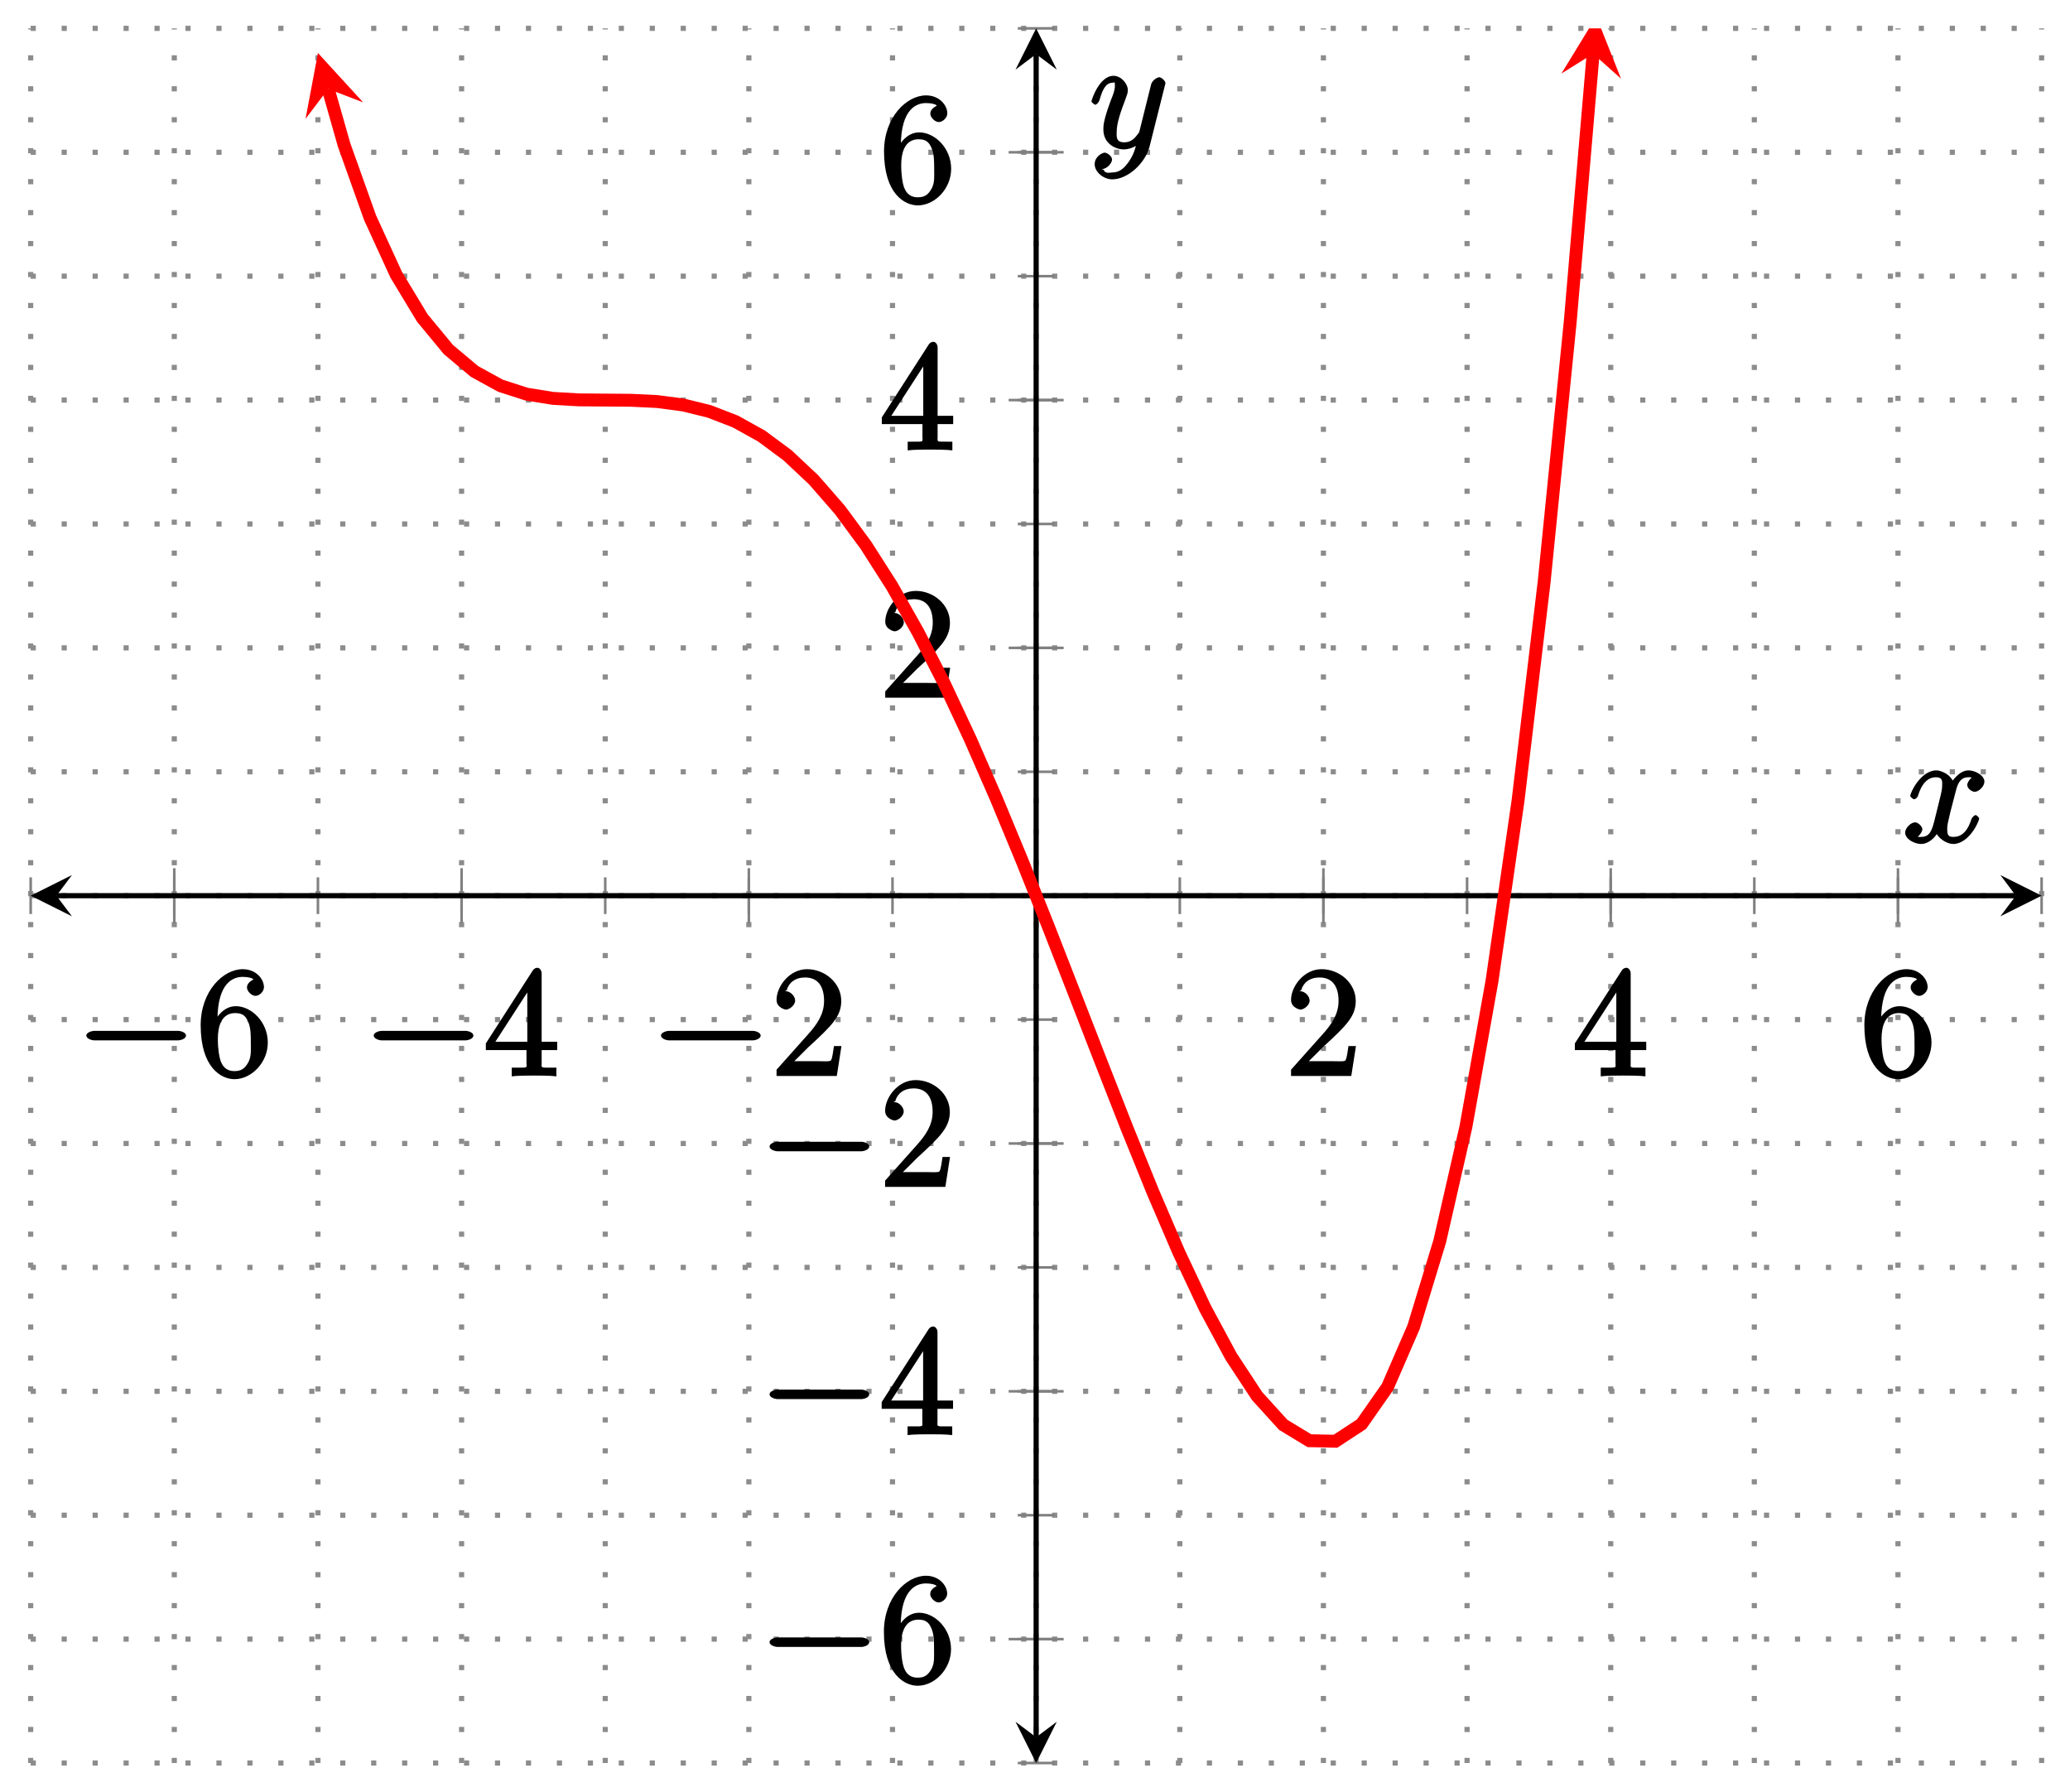
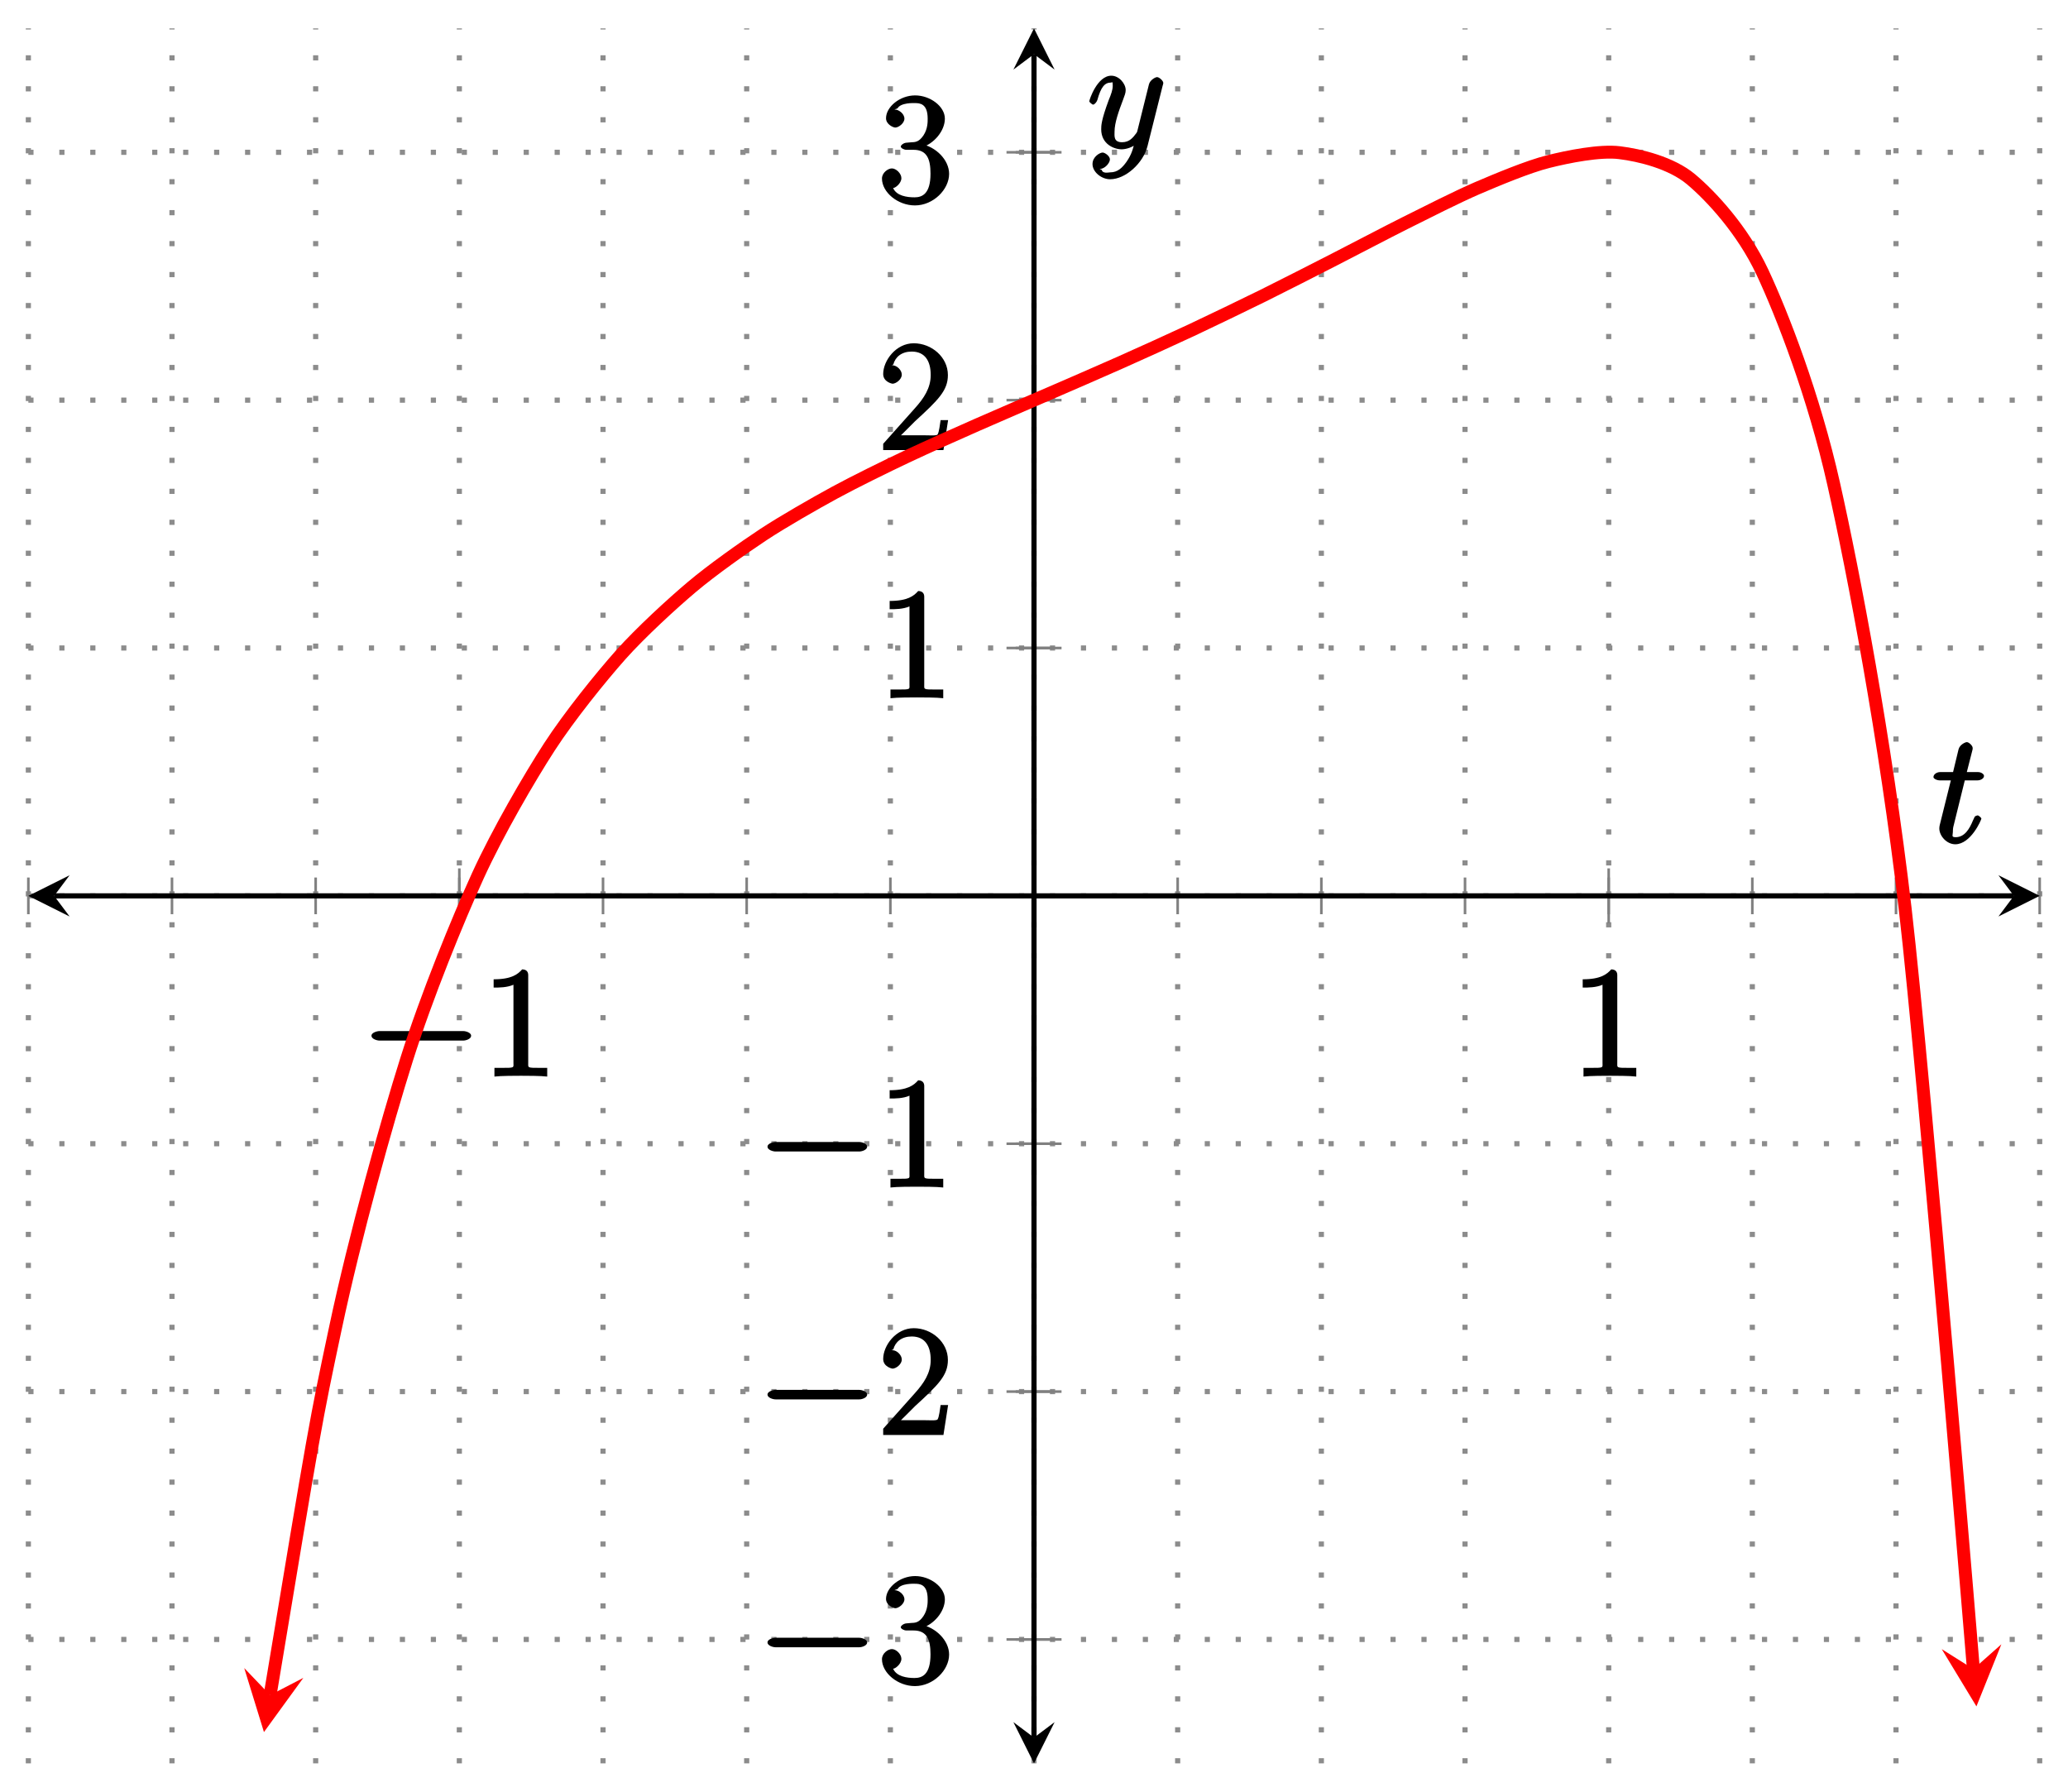
- <svg xmlns="http://www.w3.org/2000/svg" xmlns:xlink="http://www.w3.org/1999/xlink" width="159.97pt" height="138.42pt" viewBox="0 0 159.97 138.42" version="1.1">
+ <svg xmlns="http://www.w3.org/2000/svg" xmlns:xlink="http://www.w3.org/1999/xlink" width="159.79pt" height="138.42pt" viewBox="0 0 159.79 138.42" version="1.1">
  <defs>
    <g>
      <symbol overflow="visible" id="glyph0-0">
        <path style="stroke:none;" d="" />
      </symbol>
      <symbol overflow="visible" id="glyph0-1">
        <path style="stroke:none;" d="M 7.875 -2.75 C 8.078 -2.75 8.484 -2.875 8.484 -3.125 C 8.484 -3.359 8.078 -3.484 7.875 -3.484 L 1.406 -3.484 C 1.203 -3.484 0.781 -3.359 0.781 -3.125 C 0.781 -2.875 1.203 -2.75 1.406 -2.75 Z M 7.875 -2.75 " />
      </symbol>
      <symbol overflow="visible" id="glyph1-0">
        <path style="stroke:none;" d="" />
      </symbol>
      <symbol overflow="visible" id="glyph1-1">
-         <path style="stroke:none;" d="M 1.625 -4.297 C 1.625 -7.328 2.938 -7.656 3.578 -7.656 C 4.016 -7.656 4.328 -7.562 4.391 -7.469 C 4.531 -7.469 3.906 -7.312 3.906 -6.828 C 3.906 -6.562 4.25 -6.188 4.562 -6.188 C 4.859 -6.188 5.219 -6.516 5.219 -6.859 C 5.219 -7.484 4.609 -8.25 3.578 -8.25 C 2.062 -8.25 0.328 -6.547 0.328 -3.922 C 0.328 -0.641 1.922 0.25 2.938 0.25 C 4.25 0.25 5.516 -1.031 5.516 -2.578 C 5.516 -4.172 4.25 -5.391 3.047 -5.391 C 1.984 -5.391 1.422 -4.312 1.297 -3.984 L 1.625 -3.984 Z M 2.938 -0.375 C 2.188 -0.375 1.984 -0.891 1.875 -1.141 C 1.766 -1.453 1.656 -2.031 1.656 -2.875 C 1.656 -3.812 1.922 -4.859 3 -4.859 C 3.656 -4.859 3.844 -4.547 4.016 -4.141 C 4.203 -3.703 4.203 -3.109 4.203 -2.594 C 4.203 -1.984 4.25 -1.547 4.031 -1.094 C 3.734 -0.531 3.422 -0.375 2.938 -0.375 Z M 2.938 -0.375 " />
+         <path style="stroke:none;" d="M 3.594 -7.812 C 3.594 -8.078 3.438 -8.25 3.125 -8.25 C 2.797 -7.875 2.312 -7.484 0.922 -7.484 L 0.922 -6.844 C 1.359 -6.844 1.953 -6.844 2.453 -7.062 L 2.453 -1.062 C 2.453 -0.641 2.578 -0.641 1.531 -0.641 L 0.984 -0.641 L 0.984 0.031 C 1.484 -0.031 2.641 -0.031 3.031 -0.031 C 3.438 -0.031 4.578 -0.031 5.062 0.031 L 5.062 -0.641 L 4.531 -0.641 C 3.484 -0.641 3.594 -0.641 3.594 -1.062 Z M 3.594 -7.812 " />
      </symbol>
      <symbol overflow="visible" id="glyph1-2">
-         <path style="stroke:none;" d="M 4.469 -7.922 C 4.469 -8.156 4.312 -8.359 4.141 -8.359 C 4.047 -8.359 3.891 -8.312 3.797 -8.172 L 0.156 -2.516 L 0.156 -2 L 3.297 -2 L 3.297 -1.047 C 3.297 -0.609 3.438 -0.641 2.562 -0.641 L 2.156 -0.641 L 2.156 0.031 C 2.609 -0.031 3.547 -0.031 3.891 -0.031 C 4.219 -0.031 5.172 -0.031 5.609 0.031 L 5.609 -0.641 L 5.219 -0.641 C 4.344 -0.641 4.469 -0.609 4.469 -1.047 L 4.469 -2 L 5.672 -2 L 5.672 -2.641 L 4.469 -2.641 Z M 3.359 -7 L 3.359 -2.641 L 0.891 -2.641 L 3.641 -6.891 Z M 3.359 -7 " />
+         <path style="stroke:none;" d="M 2.203 -4.594 C 2 -4.578 1.781 -4.406 1.781 -4.297 C 1.781 -4.188 2.016 -4.047 2.219 -4.047 L 2.766 -4.047 C 3.797 -4.047 4.078 -3.344 4.078 -2.203 C 4.078 -0.641 3.438 -0.375 2.844 -0.375 C 2.266 -0.375 1.453 -0.484 1.188 -1.094 C 1.328 -1.078 1.828 -1.438 1.828 -1.859 C 1.828 -2.219 1.422 -2.609 1.094 -2.609 C 0.797 -2.609 0.328 -2.281 0.328 -1.828 C 0.328 -0.766 1.547 0.25 2.875 0.25 C 4.297 0.25 5.516 -0.984 5.516 -2.188 C 5.516 -3.281 4.469 -4.297 3.328 -4.5 L 3.328 -4.203 C 4.359 -4.5 5.188 -5.516 5.188 -6.453 C 5.188 -7.406 4.047 -8.25 2.891 -8.25 C 1.703 -8.25 0.641 -7.359 0.641 -6.484 C 0.641 -6.016 1.188 -5.766 1.359 -5.766 C 1.609 -5.766 2.062 -6.094 2.062 -6.453 C 2.062 -6.844 1.609 -7.156 1.344 -7.156 C 1.281 -7.156 1.25 -7.156 1.531 -7.25 C 1.781 -7.703 2.797 -7.656 2.859 -7.656 C 3.25 -7.656 3.859 -7.625 3.859 -6.453 C 3.859 -6.234 3.875 -5.672 3.531 -5.156 C 3.172 -4.625 2.875 -4.641 2.562 -4.625 Z M 2.203 -4.594 " />
      </symbol>
      <symbol overflow="visible" id="glyph1-3">
        <path style="stroke:none;" d="M 5.266 -2.312 L 4.859 -2.312 C 4.797 -1.953 4.75 -1.406 4.625 -1.203 C 4.547 -1.094 3.984 -1.141 3.625 -1.141 L 1.406 -1.141 L 1.516 -0.891 C 1.844 -1.156 2.562 -1.922 2.875 -2.219 C 4.703 -3.891 5.422 -4.609 5.422 -5.797 C 5.422 -7.172 4.172 -8.25 2.781 -8.25 C 1.406 -8.25 0.422 -6.906 0.422 -5.875 C 0.422 -5.266 1.109 -5.125 1.141 -5.125 C 1.406 -5.125 1.859 -5.453 1.859 -5.828 C 1.859 -6.172 1.484 -6.547 1.141 -6.547 C 1.047 -6.547 1.016 -6.547 1.203 -6.609 C 1.359 -7.203 1.859 -7.609 2.625 -7.609 C 3.641 -7.609 4.094 -6.891 4.094 -5.797 C 4.094 -4.781 3.562 -4 2.875 -3.234 L 0.422 -0.484 L 0.422 0 L 5.078 0 L 5.438 -2.312 Z M 5.266 -2.312 " />
      </symbol>
      <symbol overflow="visible" id="glyph2-0">
        <path style="stroke:none;" d="" />
      </symbol>
      <symbol overflow="visible" id="glyph2-1">
-         <path style="stroke:none;" d="M 5.672 -5.172 C 5.281 -5.109 4.969 -4.656 4.969 -4.438 C 4.969 -4.141 5.359 -3.906 5.531 -3.906 C 5.891 -3.906 6.297 -4.359 6.297 -4.688 C 6.297 -5.188 5.562 -5.562 5.062 -5.562 C 4.344 -5.562 3.766 -4.703 3.656 -4.469 L 3.984 -4.469 C 3.703 -5.359 2.812 -5.562 2.594 -5.562 C 1.375 -5.562 0.562 -3.844 0.562 -3.578 C 0.562 -3.531 0.781 -3.328 0.859 -3.328 C 0.953 -3.328 1.094 -3.438 1.156 -3.578 C 1.562 -4.922 2.219 -5.031 2.562 -5.031 C 3.094 -5.031 3.031 -4.672 3.031 -4.391 C 3.031 -4.125 2.969 -3.844 2.828 -3.281 L 2.422 -1.641 C 2.234 -0.922 2.062 -0.422 1.422 -0.422 C 1.359 -0.422 1.172 -0.375 0.922 -0.531 L 0.812 -0.281 C 1.25 -0.359 1.5 -0.859 1.5 -1 C 1.5 -1.25 1.156 -1.547 0.938 -1.547 C 0.641 -1.547 0.172 -1.141 0.172 -0.75 C 0.172 -0.25 0.891 0.125 1.406 0.125 C 1.984 0.125 2.5 -0.375 2.75 -0.859 L 2.469 -0.969 C 2.672 -0.266 3.438 0.125 3.875 0.125 C 5.094 0.125 5.891 -1.594 5.891 -1.859 C 5.891 -1.906 5.688 -2.109 5.625 -2.109 C 5.516 -2.109 5.328 -1.906 5.297 -1.812 C 4.969 -0.75 4.453 -0.422 3.906 -0.422 C 3.484 -0.422 3.422 -0.578 3.422 -1.062 C 3.422 -1.328 3.469 -1.516 3.656 -2.312 L 4.078 -3.938 C 4.25 -4.656 4.5 -5.031 5.062 -5.031 C 5.078 -5.031 5.297 -5.062 5.547 -4.906 Z M 5.672 -5.172 " />
+         <path style="stroke:none;" d="M 2.406 -4.812 L 3.5 -4.812 C 3.734 -4.812 4 -4.953 4 -5.156 C 4 -5.297 3.781 -5.453 3.531 -5.453 L 2.672 -5.453 L 3.078 -7.047 C 3.125 -7.203 3.125 -7.234 3.125 -7.312 C 3.125 -7.5 2.828 -7.766 2.672 -7.766 C 2.562 -7.766 2.125 -7.578 2.031 -7.203 L 1.609 -5.453 L 0.609 -5.453 C 0.375 -5.453 0.094 -5.297 0.094 -5.062 C 0.094 -4.953 0.344 -4.812 0.578 -4.812 L 1.438 -4.812 L 0.688 -1.797 C 0.578 -1.375 0.547 -1.25 0.547 -1.094 C 0.547 -0.531 1.109 0.125 1.781 0.125 C 2.984 0.125 3.797 -1.766 3.797 -1.859 C 3.797 -1.922 3.578 -2.109 3.516 -2.109 C 3.484 -2.109 3.328 -2.062 3.297 -2.016 C 3.281 -2.016 3.234 -1.891 3.141 -1.703 C 2.891 -1.094 2.516 -0.422 1.812 -0.422 C 1.453 -0.422 1.594 -0.562 1.594 -0.828 C 1.594 -0.844 1.594 -1.062 1.625 -1.203 L 2.516 -4.812 Z M 2.406 -4.812 " />
      </symbol>
      <symbol overflow="visible" id="glyph2-2">
        <path style="stroke:none;" d="M 3.031 1.094 C 2.703 1.547 2.359 1.906 1.766 1.906 C 1.625 1.906 1.203 2.031 1.109 1.703 C 0.906 1.641 0.969 1.641 0.984 1.641 C 1.344 1.641 1.75 1.188 1.75 0.906 C 1.75 0.641 1.359 0.375 1.188 0.375 C 0.984 0.375 0.406 0.688 0.406 1.266 C 0.406 1.875 1.094 2.438 1.766 2.438 C 2.969 2.438 4.328 1.188 4.656 -0.125 L 5.828 -4.797 C 5.844 -4.859 5.875 -4.922 5.875 -5 C 5.875 -5.172 5.562 -5.453 5.391 -5.453 C 5.281 -5.453 4.859 -5.25 4.766 -4.891 L 3.891 -1.375 C 3.828 -1.156 3.875 -1.25 3.781 -1.109 C 3.531 -0.781 3.266 -0.422 2.688 -0.422 C 2.016 -0.422 2.109 -0.922 2.109 -1.25 C 2.109 -1.922 2.438 -2.844 2.766 -3.703 C 2.891 -4.047 2.969 -4.219 2.969 -4.453 C 2.969 -4.953 2.453 -5.562 1.859 -5.562 C 0.766 -5.562 0.156 -3.688 0.156 -3.578 C 0.156 -3.531 0.375 -3.328 0.453 -3.328 C 0.562 -3.328 0.734 -3.531 0.781 -3.688 C 1.062 -4.703 1.359 -5.031 1.828 -5.031 C 1.938 -5.031 1.969 -5.172 1.969 -4.781 C 1.969 -4.469 1.844 -4.125 1.656 -3.672 C 1.078 -2.109 1.078 -1.703 1.078 -1.422 C 1.078 -0.281 2.062 0.125 2.656 0.125 C 3 0.125 3.531 -0.031 3.844 -0.344 L 3.688 -0.516 C 3.516 0.141 3.438 0.5 3.031 1.094 Z M 3.031 1.094 " />
      </symbol>
    </g>
    <clipPath id="clip1">
-       <path d="M 11 2.191 L 138 2.191 L 138 126 L 11 126 Z M 11 2.191 " />
-     </clipPath>
-     <clipPath id="clip2">
-       <path d="M 120 2.191 L 126 2.191 L 126 7 L 120 7 Z M 120 2.191 " />
+       <path d="M 6 2.191 L 157.602 2.191 L 157.602 136.23 L 6 136.23 Z M 6 2.191 " />
    </clipPath>
  </defs>
  <g id="surface1">
-     <path style="fill:none;stroke-width:0.399;stroke-linecap:butt;stroke-linejoin:miter;stroke:rgb(54.999%,54.999%,54.999%);stroke-opacity:1;stroke-dasharray:0.399,1.993;stroke-miterlimit:10;" d="M 0.001 -0 L 0.001 134.039 M 11.099 -0 L 11.099 134.039 M 22.2 -0 L 22.2 134.039 M 33.302 -0 L 33.302 134.039 M 44.403 -0 L 44.403 134.039 M 55.501 -0 L 55.501 134.039 M 66.603 -0 L 66.603 134.039 M 77.704 -0 L 77.704 134.039 M 88.806 -0 L 88.806 134.039 M 99.903 -0 L 99.903 134.039 M 111.005 -0 L 111.005 134.039 M 122.107 -0 L 122.107 134.039 M 133.204 -0 L 133.204 134.039 M 144.306 -0 L 144.306 134.039 M 155.407 -0 L 155.407 134.039 " transform="matrix(1,0,0,-1,2.37,136.23)" />
-     <path style="fill:none;stroke-width:0.399;stroke-linecap:butt;stroke-linejoin:miter;stroke:rgb(54.999%,54.999%,54.999%);stroke-opacity:1;stroke-dasharray:0.399,1.993;stroke-miterlimit:10;" d="M 0.001 -0 L 155.407 -0 M 0.001 9.574 L 155.407 9.574 M 0.001 19.148 L 155.407 19.148 M 0.001 28.722 L 155.407 28.722 M 0.001 38.296 L 155.407 38.296 M 0.001 47.871 L 155.407 47.871 M 0.001 57.445 L 155.407 57.445 M 0.001 67.019 L 155.407 67.019 M 0.001 76.593 L 155.407 76.593 M 0.001 86.168 L 155.407 86.168 M 0.001 95.742 L 155.407 95.742 M 0.001 105.316 L 155.407 105.316 M 0.001 114.89 L 155.407 114.89 M 0.001 124.464 L 155.407 124.464 M 0.001 134.039 L 155.407 134.039 " transform="matrix(1,0,0,-1,2.37,136.23)" />
-     <path style="fill:none;stroke-width:0.199;stroke-linecap:butt;stroke-linejoin:miter;stroke:rgb(50%,50%,50%);stroke-opacity:1;stroke-miterlimit:10;" d="M 0.001 65.601 L 0.001 68.437 M 11.099 65.601 L 11.099 68.437 M 22.2 65.601 L 22.2 68.437 M 33.302 65.601 L 33.302 68.437 M 44.403 65.601 L 44.403 68.437 M 55.501 65.601 L 55.501 68.437 M 66.603 65.601 L 66.603 68.437 M 77.704 65.601 L 77.704 68.437 M 88.806 65.601 L 88.806 68.437 M 99.903 65.601 L 99.903 68.437 M 111.005 65.601 L 111.005 68.437 M 122.107 65.601 L 122.107 68.437 M 133.204 65.601 L 133.204 68.437 M 144.306 65.601 L 144.306 68.437 M 155.407 65.601 L 155.407 68.437 " transform="matrix(1,0,0,-1,2.37,136.23)" />
-     <path style="fill:none;stroke-width:0.199;stroke-linecap:butt;stroke-linejoin:miter;stroke:rgb(50%,50%,50%);stroke-opacity:1;stroke-miterlimit:10;" d="M 11.099 64.894 L 11.099 69.144 M 33.302 64.894 L 33.302 69.144 M 55.501 64.894 L 55.501 69.144 M 99.903 64.894 L 99.903 69.144 M 122.107 64.894 L 122.107 69.144 M 144.306 64.894 L 144.306 69.144 " transform="matrix(1,0,0,-1,2.37,136.23)" />
-     <path style="fill:none;stroke-width:0.199;stroke-linecap:butt;stroke-linejoin:miter;stroke:rgb(50%,50%,50%);stroke-opacity:1;stroke-miterlimit:10;" d="M 76.286 -0 L 79.122 -0 M 76.286 9.574 L 79.122 9.574 M 76.286 19.148 L 79.122 19.148 M 76.286 28.722 L 79.122 28.722 M 76.286 38.296 L 79.122 38.296 M 76.286 47.871 L 79.122 47.871 M 76.286 57.445 L 79.122 57.445 M 76.286 67.019 L 79.122 67.019 M 76.286 76.593 L 79.122 76.593 M 76.286 86.168 L 79.122 86.168 M 76.286 95.742 L 79.122 95.742 M 76.286 105.316 L 79.122 105.316 M 76.286 114.89 L 79.122 114.89 M 76.286 124.464 L 79.122 124.464 M 76.286 134.039 L 79.122 134.039 " transform="matrix(1,0,0,-1,2.37,136.23)" />
-     <path style="fill:none;stroke-width:0.199;stroke-linecap:butt;stroke-linejoin:miter;stroke:rgb(50%,50%,50%);stroke-opacity:1;stroke-miterlimit:10;" d="M 75.579 9.574 L 79.829 9.574 M 75.579 28.722 L 79.829 28.722 M 75.579 47.871 L 79.829 47.871 M 75.579 86.168 L 79.829 86.168 M 75.579 105.316 L 79.829 105.316 M 75.579 124.464 L 79.829 124.464 " transform="matrix(1,0,0,-1,2.37,136.23)" />
-     <path style="fill:none;stroke-width:0.399;stroke-linecap:butt;stroke-linejoin:miter;stroke:rgb(0%,0%,0%);stroke-opacity:1;stroke-miterlimit:10;" d="M 1.993 67.019 L 153.415 67.019 " transform="matrix(1,0,0,-1,2.37,136.23)" />
-     <path style=" stroke:none;fill-rule:nonzero;fill:rgb(0%,0%,0%);fill-opacity:1;" d="M 2.371 69.211 L 5.559 70.805 L 4.363 69.211 L 5.559 67.617 " />
-     <path style=" stroke:none;fill-rule:nonzero;fill:rgb(0%,0%,0%);fill-opacity:1;" d="M 157.777 69.211 L 154.59 67.617 L 155.785 69.211 L 154.59 70.805 " />
-     <path style="fill:none;stroke-width:0.399;stroke-linecap:butt;stroke-linejoin:miter;stroke:rgb(0%,0%,0%);stroke-opacity:1;stroke-miterlimit:10;" d="M 77.704 1.992 L 77.704 132.046 " transform="matrix(1,0,0,-1,2.37,136.23)" />
-     <path style=" stroke:none;fill-rule:nonzero;fill:rgb(0%,0%,0%);fill-opacity:1;" d="M 80.074 136.23 L 81.668 133.043 L 80.074 134.238 L 78.48 133.043 " />
-     <path style=" stroke:none;fill-rule:nonzero;fill:rgb(0%,0%,0%);fill-opacity:1;" d="M 80.074 2.191 L 78.48 5.379 L 80.074 4.184 L 81.668 5.379 " />
+     <path style="fill:none;stroke-width:0.399;stroke-linecap:butt;stroke-linejoin:miter;stroke:rgb(54.999%,54.999%,54.999%);stroke-opacity:1;stroke-dasharray:0.399,1.993;stroke-miterlimit:10;" d="M 0.001 -0 L 0.001 134.039 M 11.099 -0 L 11.099 134.039 M 22.201 -0 L 22.201 134.039 M 33.302 -0 L 33.302 134.039 M 44.404 -0 L 44.404 134.039 M 55.505 -0 L 55.505 134.039 M 66.607 -0 L 66.607 134.039 M 77.705 -0 L 77.705 134.039 M 88.806 -0 L 88.806 134.039 M 99.908 -0 L 99.908 134.039 M 111.009 -0 L 111.009 134.039 M 122.111 -0 L 122.111 134.039 M 133.208 -0 L 133.208 134.039 M 144.31 -0 L 144.31 134.039 M 155.412 -0 L 155.412 134.039 " transform="matrix(1,0,0,-1,2.19,136.23)" />
+     <path style="fill:none;stroke-width:0.399;stroke-linecap:butt;stroke-linejoin:miter;stroke:rgb(54.999%,54.999%,54.999%);stroke-opacity:1;stroke-dasharray:0.399,1.993;stroke-miterlimit:10;" d="M 0.001 9.574 L 155.412 9.574 M 0.001 28.722 L 155.412 28.722 M 0.001 47.871 L 155.412 47.871 M 0.001 67.019 L 155.412 67.019 M 0.001 86.168 L 155.412 86.168 M 0.001 105.316 L 155.412 105.316 M 0.001 124.464 L 155.412 124.464 " transform="matrix(1,0,0,-1,2.19,136.23)" />
+     <path style="fill:none;stroke-width:0.199;stroke-linecap:butt;stroke-linejoin:miter;stroke:rgb(50%,50%,50%);stroke-opacity:1;stroke-miterlimit:10;" d="M 0.001 65.601 L 0.001 68.437 M 11.099 65.601 L 11.099 68.437 M 22.201 65.601 L 22.201 68.437 M 33.302 65.601 L 33.302 68.437 M 44.404 65.601 L 44.404 68.437 M 55.505 65.601 L 55.505 68.437 M 66.607 65.601 L 66.607 68.437 M 77.705 65.601 L 77.705 68.437 M 88.806 65.601 L 88.806 68.437 M 99.908 65.601 L 99.908 68.437 M 111.009 65.601 L 111.009 68.437 M 122.111 65.601 L 122.111 68.437 M 133.208 65.601 L 133.208 68.437 M 144.31 65.601 L 144.31 68.437 M 155.412 65.601 L 155.412 68.437 " transform="matrix(1,0,0,-1,2.19,136.23)" />
+     <path style="fill:none;stroke-width:0.199;stroke-linecap:butt;stroke-linejoin:miter;stroke:rgb(50%,50%,50%);stroke-opacity:1;stroke-miterlimit:10;" d="M 33.302 64.894 L 33.302 69.144 M 122.111 64.894 L 122.111 69.144 " transform="matrix(1,0,0,-1,2.19,136.23)" />
+     <path style="fill:none;stroke-width:0.199;stroke-linecap:butt;stroke-linejoin:miter;stroke:rgb(50%,50%,50%);stroke-opacity:1;stroke-miterlimit:10;" d="M 76.29 9.574 L 79.123 9.574 M 76.29 28.722 L 79.123 28.722 M 76.29 47.871 L 79.123 47.871 M 76.29 67.019 L 79.123 67.019 M 76.29 86.168 L 79.123 86.168 M 76.29 105.316 L 79.123 105.316 M 76.29 124.464 L 79.123 124.464 " transform="matrix(1,0,0,-1,2.19,136.23)" />
+     <path style="fill:none;stroke-width:0.199;stroke-linecap:butt;stroke-linejoin:miter;stroke:rgb(50%,50%,50%);stroke-opacity:1;stroke-miterlimit:10;" d="M 75.58 9.574 L 79.833 9.574 M 75.58 28.722 L 79.833 28.722 M 75.58 47.871 L 79.833 47.871 M 75.58 86.168 L 79.833 86.168 M 75.58 105.316 L 79.833 105.316 M 75.58 124.464 L 79.833 124.464 " transform="matrix(1,0,0,-1,2.19,136.23)" />
+     <path style="fill:none;stroke-width:0.399;stroke-linecap:butt;stroke-linejoin:miter;stroke:rgb(0%,0%,0%);stroke-opacity:1;stroke-miterlimit:10;" d="M 1.994 67.019 L 153.419 67.019 " transform="matrix(1,0,0,-1,2.19,136.23)" />
+     <path style=" stroke:none;fill-rule:nonzero;fill:rgb(0%,0%,0%);fill-opacity:1;" d="M 2.191 69.211 L 5.379 70.805 L 4.184 69.211 L 5.379 67.617 " />
+     <path style=" stroke:none;fill-rule:nonzero;fill:rgb(0%,0%,0%);fill-opacity:1;" d="M 157.602 69.211 L 154.414 67.617 L 155.609 69.211 L 154.414 70.805 " />
+     <path style="fill:none;stroke-width:0.399;stroke-linecap:butt;stroke-linejoin:miter;stroke:rgb(0%,0%,0%);stroke-opacity:1;stroke-miterlimit:10;" d="M 77.705 1.992 L 77.705 132.046 " transform="matrix(1,0,0,-1,2.19,136.23)" />
+     <path style=" stroke:none;fill-rule:nonzero;fill:rgb(0%,0%,0%);fill-opacity:1;" d="M 79.895 136.23 L 81.488 133.043 L 79.895 134.238 L 78.301 133.043 " />
+     <path style=" stroke:none;fill-rule:nonzero;fill:rgb(0%,0%,0%);fill-opacity:1;" d="M 79.895 2.191 L 78.301 5.379 L 79.895 4.184 L 81.488 5.379 " />
    <g style="fill:rgb(0%,0%,0%);fill-opacity:1;">
-       <use xlink:href="#glyph0-1" x="5.89" y="83.14" />
+       <use xlink:href="#glyph0-1" x="27.92" y="83.14" />
    </g>
    <g style="fill:rgb(0%,0%,0%);fill-opacity:1;">
-       <use xlink:href="#glyph1-1" x="15.18" y="83.14" />
+       <use xlink:href="#glyph1-1" x="37.22" y="83.14" />
    </g>
    <g style="fill:rgb(0%,0%,0%);fill-opacity:1;">
-       <use xlink:href="#glyph0-1" x="28.1" y="83.14" />
+       <use xlink:href="#glyph1-1" x="121.37" y="83.14" />
    </g>
    <g style="fill:rgb(0%,0%,0%);fill-opacity:1;">
-       <use xlink:href="#glyph1-2" x="37.39" y="83.14" />
+       <use xlink:href="#glyph0-1" x="58.52" y="130.01" />
    </g>
    <g style="fill:rgb(0%,0%,0%);fill-opacity:1;">
-       <use xlink:href="#glyph0-1" x="50.3" y="83.14" />
+       <use xlink:href="#glyph1-2" x="67.82" y="130.01" />
    </g>
    <g style="fill:rgb(0%,0%,0%);fill-opacity:1;">
-       <use xlink:href="#glyph1-3" x="59.59" y="83.14" />
+       <use xlink:href="#glyph0-1" x="58.52" y="110.86" />
    </g>
    <g style="fill:rgb(0%,0%,0%);fill-opacity:1;">
-       <use xlink:href="#glyph1-3" x="99.35" y="83.14" />
+       <use xlink:href="#glyph1-3" x="67.82" y="110.86" />
    </g>
    <g style="fill:rgb(0%,0%,0%);fill-opacity:1;">
-       <use xlink:href="#glyph1-2" x="121.55" y="83.14" />
+       <use xlink:href="#glyph0-1" x="58.52" y="91.71" />
    </g>
    <g style="fill:rgb(0%,0%,0%);fill-opacity:1;">
-       <use xlink:href="#glyph1-1" x="143.75" y="83.14" />
+       <use xlink:href="#glyph1-1" x="67.82" y="91.71" />
    </g>
    <g style="fill:rgb(0%,0%,0%);fill-opacity:1;">
-       <use xlink:href="#glyph0-1" x="58.69" y="130.01" />
+       <use xlink:href="#glyph1-1" x="67.82" y="53.91" />
    </g>
    <g style="fill:rgb(0%,0%,0%);fill-opacity:1;">
-       <use xlink:href="#glyph1-1" x="67.98" y="130.01" />
+       <use xlink:href="#glyph1-3" x="67.82" y="34.77" />
    </g>
    <g style="fill:rgb(0%,0%,0%);fill-opacity:1;">
-       <use xlink:href="#glyph0-1" x="58.69" y="110.86" />
+       <use xlink:href="#glyph1-2" x="67.82" y="15.62" />
+     </g>
+     <g clip-path="url(#clip1)" clip-rule="nonzero">
+       <path style="fill:none;stroke-width:0.996;stroke-linecap:butt;stroke-linejoin:miter;stroke:rgb(100%,0%,0%);stroke-opacity:1;stroke-miterlimit:10;" d="M 18.681 5.273 C 22.189 26.382 22.189 26.382 23.72 33.593 C 25.247 40.808 27.701 49.542 29.232 54.398 C 30.763 59.253 33.216 65.25 34.744 68.597 C 36.275 71.945 38.728 76.16 40.259 78.523 C 41.79 80.886 44.244 83.921 45.771 85.64 C 47.302 87.355 49.755 89.609 51.287 90.898 C 52.814 92.187 55.267 93.921 56.798 94.933 C 58.33 95.941 60.783 97.343 62.314 98.175 C 63.841 99.007 66.294 100.207 67.826 100.933 C 69.357 101.66 71.81 102.746 73.337 103.421 C 74.869 104.101 77.322 105.144 78.853 105.812 C 80.38 106.476 82.837 107.535 84.365 108.218 C 85.896 108.898 88.349 110.011 89.88 110.726 C 91.408 111.445 93.861 112.628 95.392 113.382 C 96.923 114.14 99.376 115.394 100.904 116.175 C 102.435 116.957 104.888 118.25 106.419 119.015 C 107.951 119.781 110.404 121.023 111.931 121.683 C 113.462 122.339 115.915 123.367 117.447 123.746 C 118.974 124.128 121.431 124.625 122.958 124.433 C 124.49 124.246 126.943 123.66 128.474 122.378 C 130.001 121.097 132.455 118.476 133.986 115.21 C 135.517 111.941 137.97 105.644 139.498 98.828 C 141.029 92.011 143.482 79.179 145.013 66.078 C 146.54 52.976 150.525 4.402 150.29 7.285 " transform="matrix(1,0,0,-1,2.19,136.23)" />
+     </g>
+     <path style=" stroke:none;fill-rule:nonzero;fill:rgb(100%,0%,0%);fill-opacity:1;" d="M 20.395 133.812 L 23.438 129.625 L 20.871 130.957 L 18.871 128.867 " />
+     <path style=" stroke:none;fill-rule:nonzero;fill:rgb(100%,0%,0%);fill-opacity:1;" d="M 152.715 131.828 L 154.641 127.031 L 152.48 128.945 L 150.035 127.406 " />
+     <g style="fill:rgb(0%,0%,0%);fill-opacity:1;">
+       <use xlink:href="#glyph2-1" x="149.3" y="65.1" />
    </g>
    <g style="fill:rgb(0%,0%,0%);fill-opacity:1;">
-       <use xlink:href="#glyph1-2" x="67.98" y="110.86" />
-     </g>
-     <g style="fill:rgb(0%,0%,0%);fill-opacity:1;">
-       <use xlink:href="#glyph0-1" x="58.69" y="91.71" />
-     </g>
-     <g style="fill:rgb(0%,0%,0%);fill-opacity:1;">
-       <use xlink:href="#glyph1-3" x="67.98" y="91.71" />
-     </g>
-     <g style="fill:rgb(0%,0%,0%);fill-opacity:1;">
-       <use xlink:href="#glyph1-3" x="67.99" y="53.91" />
-     </g>
-     <g style="fill:rgb(0%,0%,0%);fill-opacity:1;">
-       <use xlink:href="#glyph1-2" x="67.99" y="34.77" />
-     </g>
-     <g style="fill:rgb(0%,0%,0%);fill-opacity:1;">
-       <use xlink:href="#glyph1-1" x="67.99" y="15.62" />
-     </g>
-     <g clip-path="url(#clip1)" clip-rule="nonzero">
-       <path style="fill:none;stroke-width:0.996;stroke-linecap:butt;stroke-linejoin:miter;stroke:rgb(100%,0%,0%);stroke-opacity:1;stroke-miterlimit:10;" d="M 22.993 129.355 L 24.216 125.05 L 26.232 119.402 L 28.251 114.996 L 30.267 111.66 L 32.282 109.222 L 34.298 107.527 L 36.314 106.421 L 38.329 105.773 L 40.345 105.449 L 42.364 105.332 L 46.396 105.3 L 48.411 105.203 L 50.427 104.937 L 52.443 104.441 L 54.458 103.66 L 56.478 102.539 L 58.493 101.046 L 60.509 99.152 L 62.525 96.843 L 64.54 94.109 L 66.556 90.953 L 68.571 87.386 L 70.591 83.437 L 72.607 79.136 L 74.622 74.531 L 76.638 69.668 L 78.653 64.617 L 80.669 59.449 L 82.689 54.25 L 84.704 49.113 L 86.72 44.14 L 88.735 39.449 L 90.751 35.164 L 92.767 31.418 L 94.782 28.351 L 96.802 26.128 L 98.817 24.906 L 100.833 24.863 L 102.849 26.183 L 104.864 29.062 L 106.88 33.707 L 108.896 40.328 L 110.915 49.156 L 112.931 60.421 L 114.946 74.375 L 116.962 91.269 L 118.978 111.371 L 120.747 132.078 " transform="matrix(1,0,0,-1,2.37,136.23)" />
-     </g>
-     <path style=" stroke:none;fill-rule:nonzero;fill:rgb(100%,0%,0%);fill-opacity:1;" d="M 24.57 4.094 L 23.613 9.18 L 25.363 6.875 L 28.062 7.91 " />
-     <g clip-path="url(#clip2)" clip-rule="nonzero">
-       <path style=" stroke:none;fill-rule:nonzero;fill:rgb(100%,0%,0%);fill-opacity:1;" d="M 123.363 1.273 L 120.668 5.684 L 123.117 4.152 L 125.273 6.078 " />
-     </g>
-     <g style="fill:rgb(0%,0%,0%);fill-opacity:1;">
-       <use xlink:href="#glyph2-1" x="147.06" y="65.09" />
-     </g>
-     <g style="fill:rgb(0%,0%,0%);fill-opacity:1;">
-       <use xlink:href="#glyph2-2" x="84.19" y="11.42" />
+       <use xlink:href="#glyph2-2" x="84.01" y="11.41" />
    </g>
  </g>
</svg>
